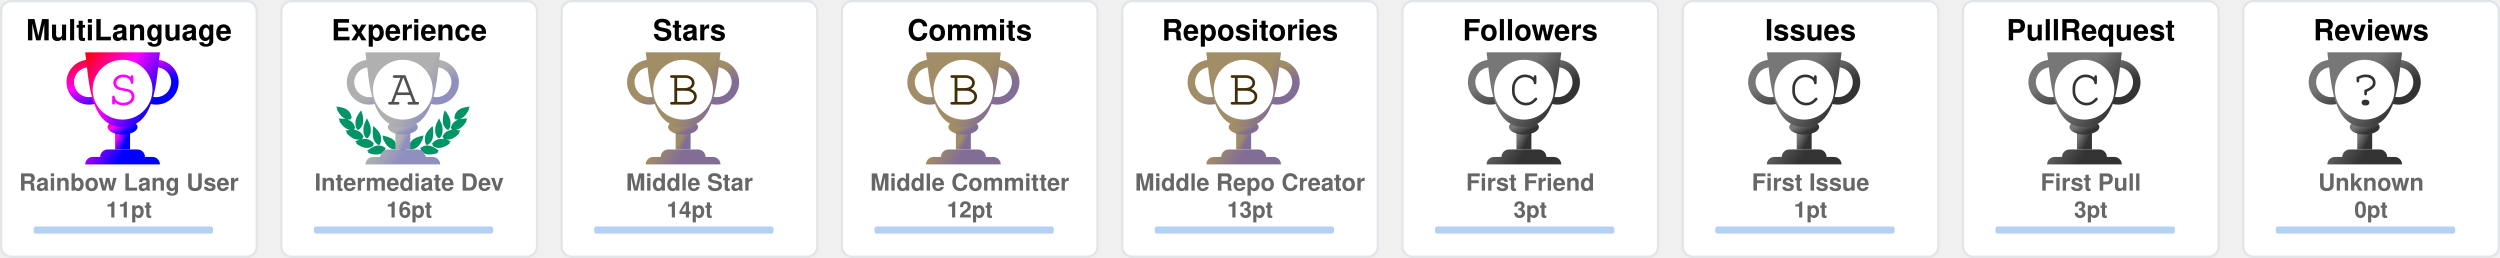
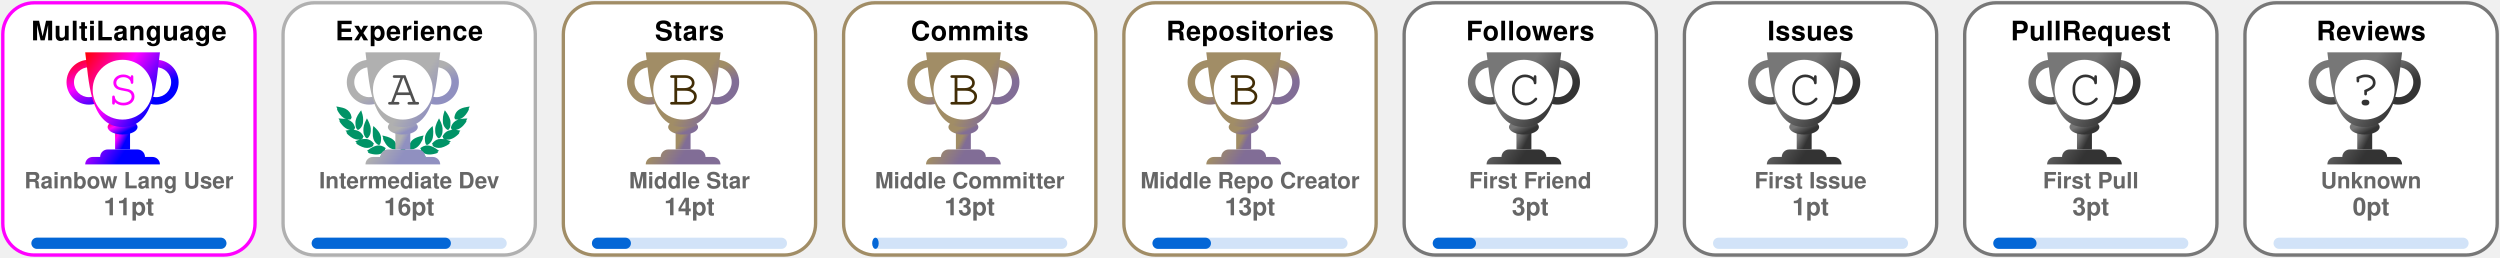
<svg xmlns="http://www.w3.org/2000/svg" width="1115" height="115" viewBox="0 0 1115 115" fill="none">
  <svg x="0" y="0" width="115" height="115" viewBox="0 0 115 115" fill="none">
-     <rect x="0.5" y="0.5" rx="4.5" width="114" height="114" stroke="#e1e4e8" fill="#FFF" stroke-opacity="1" fill-opacity="1" />
-     <defs>
-       <linearGradient id="SECRET" gradientTransform="rotate(45)">
+     <rect x="1.25" y="1.25" rx="14" width="112.5" height="112.5" stroke="fuchsia" stroke-width="1.5" fill="#FFF" fill-opacity="1" />
+     <defs>
+       <linearGradient id="rank-MultiLanguage-SECRET" gradientTransform="rotate(45)">
        <stop offset="0%" stop-color="red" />
        <stop offset="50%" stop-color="fuchsia" />
        <stop offset="100%" stop-color="blue" />
      </linearGradient>
    </defs>
-     <svg x="28" y="20" width="100" height="100" viewBox="0 0 30 30" fill="url(#SECRET)">
+     <svg x="28" y="20" width="100" height="100" viewBox="0 0 30 30" fill="url(#rank-MultiLanguage-SECRET)">
      <path d="M7 10h2v4H7v-4z" />
      <path d="M10 11c0 .552-.895 1-2 1s-2-.448-2-1 .895-1 2-1 2 .448 2 1z" />
      <path fill-rule="evenodd" d="M12.5 3a2 2 0 1 0 0 4 2 2 0 0 0 0-4zm-3 2a3 3 0 1 1 6 0 3 3 0 0 1-6 0zm-6-2a2 2 0 1 0 0 4 2 2 0 0 0 0-4zm-3 2a3 3 0 1 1 6 0 3 3 0 0 1-6 0z" />
      <path d="M3 1h10c-.495 3.467-.5 10-5 10S3.495 4.467 3 1zm0 15a1 1 0 0 1 1-1h8a1 1 0 0 1 1 1H3zm2-1a1 1 0 0 1 1-1h4a1 1 0 0 1 1 1H5z" />
      <circle cx="8" cy="6" r="4" fill="#FFF" />
      <text x="6" y="8" font-family="Courier, Monospace" font-size="7" fill="fuchsia">S</text>
    </svg>
-     <text x="50%" y="18" text-anchor="middle" font-family="Segoe UI,Helvetica,Arial,sans-serif,Apple Color Emoji,Segoe UI Emoji" font-weight="bold" font-size="13" fill="#000">MultiLanguage</text>
-     <text x="50%" y="85" text-anchor="middle" font-family="Segoe UI,Helvetica,Arial,sans-serif,Apple Color Emoji,Segoe UI Emoji" font-weight="bold" font-size="10.5" fill="#666">Rainbow Lang User</text>
-     <text x="50%" y="97" text-anchor="middle" font-family="Segoe UI,Helvetica,Arial,sans-serif,Apple Color Emoji,Segoe UI Emoji" font-weight="bold" font-size="10" fill="#666">11pt</text>
+     <text x="50%" y="18" text-anchor="middle" font-family="Segoe UI,Helvetica,Arial,sans-serif,Apple Color Emoji,Segoe UI Emoji" font-weight="700" font-size="12" letter-spacing="0.2" fill="#000">MultiLanguage</text>
+     <text x="50%" y="84" text-anchor="middle" font-family="Segoe UI,Helvetica,Arial,sans-serif,Apple Color Emoji,Segoe UI Emoji" font-weight="600" font-size="10" fill="#666">Rainbow Lang User</text>
+     <text x="50%" y="96" text-anchor="middle" font-family="Segoe UI,Helvetica,Arial,sans-serif,Apple Color Emoji,Segoe UI Emoji" font-weight="700" font-size="11" fill="#666">11pt</text>
    <style>
    @keyframes MultiLanguageRankAnimation {
      from {
        width: 0px;
      }
      to {
-         width: 80px;
+         width: 87px;
      }
    }
    #MultiLanguage-rank-progress{
      animation: MultiLanguageRankAnimation 1s forwards ease-in-out;
    }
    </style>
-     <rect x="15" y="101" rx="1" width="80" height="3.2" opacity="0.3" fill="#0366d6" />
-     <rect id="MultiLanguage-rank-progress" x="15" y="101" rx="1" height="3.2" fill="#0366d6" />
+     <rect x="14" y="106" rx="2.5" width="87" height="5" opacity="0.18" fill="#0366d6" />
+     <rect id="MultiLanguage-rank-progress" x="14" y="106" rx="2.5" width="87" height="5" fill="#0366d6" />
  </svg>
  <svg x="125" y="0" width="115" height="115" viewBox="0 0 115 115" fill="none">
-     <rect x="0.5" y="0.5" rx="4.5" width="114" height="114" stroke="#e1e4e8" fill="#FFF" stroke-opacity="1" fill-opacity="1" />
+     <rect x="1.25" y="1.25" rx="14" width="112.5" height="112.5" stroke="#B0B0B0" stroke-width="1.5" fill="#FFF" fill-opacity="1" />
    <svg width="90pt" height="90pt" viewBox="0 0 100 100" preserveAspectRatio="xMidYMid meet">
      <g transform="translate(20,60) scale(0.004,-0.004)" fill="#009366" stroke="none">
        <path d="M200 5103 c0 -2 18 -40 41 -84 47 -95 62 -132 50 -125 -15 10 -18 -39 -6 -87 31 -121 265 -468 412 -608 124 -119 281 -222 383 -251 36 -10 49 -16 30 -13 -19 3 -78 12 -130 20 -117 17 -353 35 -477 35 l-93 0 53 -82 c72 -112 72 -112 59 -104 -18 11 -26 -41 -13 -84 25 -84 261 -376 404 -502 95 -83 222 -168 304 -205 98 -43 194 -73 242 -74 l46 -1 -45 -8 c-25 -5 -124 -21 -220 -36 -96 -15 -177 -29 -180 -31 -2 -2 0 -7 5 -11 27 -19 138 -144 123 -139 -18 6 -28 -10 -28 -47 0 -38 53 -108 141 -187 349 -313 631 -450 939 -453 63 0 131 2 150 7 19 4 -35 -17 -120 -46 -236 -82 -310 -110 -310 -117 0 -3 29 -28 65 -54 55 -40 102 -84 67 -62 -13 8 -32 -24 -32 -54 0 -99 486 -361 790 -426 125 -27 327 -25 444 4 113 28 261 98 309 145 39 40 56 92 38 124 -8 17 -4 24 29 49 22 16 40 32 40 36 0 4 -26 40 -58 80 -162 203 -368 328 -608 369 -89 15 -368 6 -474 -15 -131 -26 -147 -26 -59 -3 51 13 102 34 122 50 38 29 61 84 51 123 -5 18 1 26 25 39 17 8 31 19 31 23 0 4 -16 38 -35 75 -163 317 -424 501 -781 548 -113 15 -127 19 -91 30 51 14 84 58 89 118 1 20 9 33 20 37 23 7 23 6 -12 114 -108 329 -305 534 -640 662 -41 15 -59 25 -40 21 19 -5 82 -8 140 -8 81 0 113 4 142 18 39 20 73 76 65 107 -3 12 2 20 14 23 23 6 23 21 4 124 -61 320 -249 568 -544 718 -157 79 -394 147 -666 190 -88 13 -170 26 -182 29 -13 2 -23 2 -23 -1z" />
        <path d="M12550 5099 c-232 -36 -334 -55 -445 -84 -484 -122 -761 -346 -880 -712 -26 -79 -57 -242 -48 -255 2 -5 14 -8 26 -9 12 0 16 -3 10 -6 -17 -6 -16 -38 2 -72 25 -49 75 -66 200 -66 61 0 124 4 140 8 17 5 -13 -9 -66 -31 -136 -55 -250 -126 -341 -211 -128 -120 -217 -263 -272 -439 -32 -101 -32 -110 -3 -122 12 -5 17 -9 11 -9 -8 -1 -9 -12 -5 -34 15 -66 41 -95 94 -107 31 -7 31 -7 7 -12 -14 -3 -72 -13 -130 -22 -322 -51 -553 -206 -714 -479 -25 -42 -52 -92 -60 -111 -14 -33 -14 -33 23 -54 20 -12 31 -22 26 -22 -15 0 -17 -39 -4 -78 14 -42 76 -88 130 -97 22 -4 39 -9 36 -11 -2 -2 -55 3 -118 12 -154 22 -395 15 -494 -13 -216 -62 -391 -184 -545 -380 l-41 -52 40 -32 c34 -27 39 -35 30 -51 -17 -33 -1 -85 38 -125 48 -47 196 -117 309 -145 117 -29 319 -31 444 -4 300 64 790 328 790 425 0 29 -18 63 -31 56 -5 -4 -9 -4 -9 -2 0 3 34 29 75 59 41 29 75 56 75 59 0 3 -21 13 -47 22 -349 120 -422 146 -388 140 59 -12 241 -8 310 6 208 43 437 158 636 322 241 199 314 293 265 342 -13 12 -6 24 51 86 36 40 64 73 62 75 -4 2 -107 20 -359 60 -70 12 -77 14 -39 15 48 1 144 31 241 74 139 62 318 202 451 352 104 117 225 279 249 333 21 47 21 99 0 94 -16 -3 -10 9 58 116 l50 77 -72 3 c-91 4 -362 -14 -488 -33 -179 -26 -179 -26 -116 -9 93 26 244 120 365 230 193 174 467 605 443 696 -2 10 -8 15 -13 12 -12 -7 3 30 51 126 23 45 40 85 38 89 -2 4 -23 4 -48 0z m-933 -1185 c-3 -3 -12 -4 -19 -1 -8 3 -5 6 6 6 11 1 17 -2 13 -5z m-1290 -1860 c-3 -3 -12 -4 -19 -1 -8 3 -5 6 6 6 11 1 17 -2 13 -5z m40 -10 c-3 -3 -12 -4 -19 -1 -8 3 -5 6 6 6 11 1 17 -2 13 -5z" />
        <path d="M10242 4632 c-46 -140 -92 -319 -118 -457 -18 -94 -28 -519 -12 -509 4 3 5 -8 2 -25 -8 -40 21 -179 58 -274 75 -195 297 -437 400 -437 57 0 124 70 177 185 53 112 67 224 65 510 -1 120 -5 166 -23 233 -66 252 -206 515 -423 795 -39 51 -74 95 -77 99 -4 4 -26 -50 -49 -120z" />
        <path d="M2407 4612 c-305 -408 -443 -757 -422 -1067 3 -55 8 -140 10 -190 5 -113 30 -204 83 -293 44 -74 88 -118 128 -128 102 -26 339 218 422 433 34 87 67 235 58 258 -3 9 -1 39 5 68 5 28 10 117 10 197 1 155 -15 284 -57 455 -33 137 -117 405 -126 405 -5 0 -55 -62 -111 -138z" />
        <path d="M2970 3839 c-189 -385 -254 -632 -248 -941 2 -86 6 -151 10 -145 5 7 5 -2 2 -19 -19 -98 77 -354 181 -487 76 -96 141 -120 210 -77 70 43 195 240 239 375 20 63 46 197 40 207 -3 4 0 54 6 111 26 257 -51 553 -240 922 -42 83 -87 165 -98 184 l-21 35 -81 -165z" />
        <path d="M9711 3929 c-124 -219 -230 -466 -276 -642 -39 -151 -47 -234 -41 -426 7 -237 39 -357 136 -517 136 -225 233 -251 355 -97 94 121 171 313 181 453 2 36 8 111 13 167 26 288 -56 600 -266 1017 l-60 120 -42 -75z" />
        <path d="M3645 3278 c-2 -7 -14 -78 -27 -158 -19 -123 -22 -188 -23 -430 -2 -309 7 -401 50 -555 66 -232 204 -430 388 -552 120 -80 189 -70 245 34 36 69 74 205 78 283 1 30 5 109 9 175 9 135 -1 213 -41 339 -66 208 -198 406 -429 645 -147 152 -244 237 -250 219z" />
        <path d="M8994 3143 c-289 -284 -435 -492 -514 -732 -32 -100 -55 -261 -45 -330 3 -25 8 -91 10 -146 7 -168 66 -347 129 -387 77 -48 196 11 347 170 94 98 156 199 205 331 37 99 67 234 59 262 -4 11 -2 19 5 19 8 0 10 8 7 21 -3 11 1 77 10 147 10 89 13 172 9 277 -7 191 -48 515 -65 515 -3 0 -74 -66 -157 -147z" />
        <path d="M4501 2358 c52 -129 69 -179 59 -173 -6 4 -10 -12 -10 -42 0 -78 115 -313 252 -514 215 -317 529 -509 832 -509 124 0 166 27 180 112 1 11 8 23 15 27 10 7 11 27 2 98 -66 545 -401 836 -1164 1012 -97 23 -179 41 -182 41 -3 0 5 -24 16 -52z" />
        <path d="M8159 2375 c-609 -138 -940 -344 -1096 -683 -59 -127 -110 -377 -88 -429 5 -10 10 -29 12 -42 13 -75 59 -101 179 -101 316 0 625 196 854 543 110 165 222 395 228 465 3 40 2 53 -7 48 -11 -7 -3 15 53 153 28 68 31 81 19 80 -5 0 -74 -16 -154 -34z" />
        <path d="M4032 1479 c-193 -25 -435 -124 -667 -274 -108 -69 -314 -218 -315 -226 0 -4 28 -16 63 -29 66 -24 92 -40 65 -40 -10 0 -19 -12 -23 -30 -14 -65 45 -105 226 -154 572 -155 982 -93 1270 194 75 74 101 131 81 174 -9 21 -6 31 29 77 21 29 39 55 39 58 0 3 -25 24 -55 46 -229 167 -469 236 -713 204z" />
        <path d="M8513 1476 c-155 -30 -317 -101 -446 -196 l-67 -50 40 -54 c37 -49 40 -56 29 -80 -21 -46 4 -101 80 -176 288 -287 698 -349 1270 -194 180 49 240 89 226 153 -3 16 -14 31 -23 33 -9 2 18 18 61 35 l79 30 -126 92 c-304 223 -550 347 -780 395 -113 23 -257 28 -343 12z" />
        <path d="M6324 1249 c-48 -14 -120 -83 -139 -134 -13 -34 -16 -60 -11 -112 4 -37 6 -84 6 -103 -2 -95 62 -193 145 -220 138 -46 285 52 292 195 1 28 8 71 14 97 10 37 10 60 0 101 -31 139 -167 217 -307 176z" />
        <path d="M5255 1054 c-276 -46 -587 -227 -935 -541 l-54 -50 74 -23 c41 -13 67 -25 58 -27 -23 -6 -34 -48 -20 -78 16 -35 75 -61 188 -84 568 -115 968 -37 1250 243 69 69 110 130 114 171 5 42 0 66 -12 59 -12 -8 -12 -7 39 73 18 29 33 56 33 62 0 15 -49 46 -147 95 -207 104 -386 135 -588 100z" />
        <path d="M7249 1054 c-42 -7 -109 -25 -150 -40 -76 -27 -226 -101 -267 -133 l-24 -18 41 -66 c22 -37 36 -67 31 -67 -18 0 -11 -80 11 -121 11 -22 53 -73 92 -113 279 -282 682 -361 1251 -245 113 23 172 49 188 84 14 30 3 72 -20 77 -9 3 18 15 61 29 l78 24 -93 81 c-362 313 -622 460 -902 509 -106 18 -194 18 -297 -1z" />
      </g>
    </svg>
    <defs>
-       <linearGradient id="A" gradientTransform="rotate(45)">
+       <linearGradient id="rank-Experience-A" gradientTransform="rotate(45)">
        <stop offset="0%" stop-color="#B0B0B0" />
        <stop offset="70%" stop-color="#B0B0B0" />
        <stop offset="100%" stop-color="#9090C0" />
      </linearGradient>
    </defs>
-     <svg x="28" y="20" width="100" height="100" viewBox="0 0 30 30" fill="url(#A)">
+     <svg x="28" y="20" width="100" height="100" viewBox="0 0 30 30" fill="url(#rank-Experience-A)">
      <path d="M7 10h2v4H7v-4z" />
      <path d="M10 11c0 .552-.895 1-2 1s-2-.448-2-1 .895-1 2-1 2 .448 2 1z" />
      <path fill-rule="evenodd" d="M12.5 3a2 2 0 1 0 0 4 2 2 0 0 0 0-4zm-3 2a3 3 0 1 1 6 0 3 3 0 0 1-6 0zm-6-2a2 2 0 1 0 0 4 2 2 0 0 0 0-4zm-3 2a3 3 0 1 1 6 0 3 3 0 0 1-6 0z" />
      <path d="M3 1h10c-.495 3.467-.5 10-5 10S3.495 4.467 3 1zm0 15a1 1 0 0 1 1-1h8a1 1 0 0 1 1 1H3zm2-1a1 1 0 0 1 1-1h4a1 1 0 0 1 1 1H5z" />
      <circle cx="8" cy="6" r="4" fill="#FFF" />
      <text x="6" y="8" font-family="Courier, Monospace" font-size="7" fill="#505050">A</text>
    </svg>
-     <text x="50%" y="18" text-anchor="middle" font-family="Segoe UI,Helvetica,Arial,sans-serif,Apple Color Emoji,Segoe UI Emoji" font-weight="bold" font-size="13" fill="#000">Experience</text>
-     <text x="50%" y="85" text-anchor="middle" font-family="Segoe UI,Helvetica,Arial,sans-serif,Apple Color Emoji,Segoe UI Emoji" font-weight="bold" font-size="10.5" fill="#666">Intermediate Dev</text>
-     <text x="50%" y="97" text-anchor="middle" font-family="Segoe UI,Helvetica,Arial,sans-serif,Apple Color Emoji,Segoe UI Emoji" font-weight="bold" font-size="10" fill="#666">16pt</text>
+     <text x="50%" y="18" text-anchor="middle" font-family="Segoe UI,Helvetica,Arial,sans-serif,Apple Color Emoji,Segoe UI Emoji" font-weight="700" font-size="12" letter-spacing="0.2" fill="#000">Experience</text>
+     <text x="50%" y="84" text-anchor="middle" font-family="Segoe UI,Helvetica,Arial,sans-serif,Apple Color Emoji,Segoe UI Emoji" font-weight="600" font-size="10" fill="#666">Intermediate Dev</text>
+     <text x="50%" y="96" text-anchor="middle" font-family="Segoe UI,Helvetica,Arial,sans-serif,Apple Color Emoji,Segoe UI Emoji" font-weight="700" font-size="11" fill="#666">16pt</text>
    <style>
    @keyframes ExperienceRankAnimation {
      from {
        width: 0px;
      }
      to {
-         width: 57.143px;
+         width: 62.1px;
      }
    }
    #Experience-rank-progress{
      animation: ExperienceRankAnimation 1s forwards ease-in-out;
    }
    </style>
-     <rect x="15" y="101" rx="1" width="80" height="3.2" opacity="0.3" fill="#0366d6" />
-     <rect id="Experience-rank-progress" x="15" y="101" rx="1" height="3.2" fill="#0366d6" />
+     <rect x="14" y="106" rx="2.5" width="87" height="5" opacity="0.18" fill="#0366d6" />
+     <rect id="Experience-rank-progress" x="14" y="106" rx="2.5" width="62.1" height="5" fill="#0366d6" />
  </svg>
  <svg x="250" y="0" width="115" height="115" viewBox="0 0 115 115" fill="none">
-     <rect x="0.5" y="0.5" rx="4.5" width="114" height="114" stroke="#e1e4e8" fill="#FFF" stroke-opacity="1" fill-opacity="1" />
-     <defs>
-       <linearGradient id="B" gradientTransform="rotate(45)">
+     <rect x="1.25" y="1.25" rx="14" width="112.5" height="112.5" stroke="#A18D66" stroke-width="1.5" fill="#FFF" fill-opacity="1" />
+     <defs>
+       <linearGradient id="rank-Stars-B" gradientTransform="rotate(45)">
        <stop offset="0%" stop-color="#A18D66" />
        <stop offset="70%" stop-color="#A18D66" />
        <stop offset="100%" stop-color="#816D96" />
      </linearGradient>
    </defs>
-     <svg x="28" y="20" width="100" height="100" viewBox="0 0 30 30" fill="url(#B)">
+     <svg x="28" y="20" width="100" height="100" viewBox="0 0 30 30" fill="url(#rank-Stars-B)">
      <path d="M7 10h2v4H7v-4z" />
      <path d="M10 11c0 .552-.895 1-2 1s-2-.448-2-1 .895-1 2-1 2 .448 2 1z" />
      <path fill-rule="evenodd" d="M12.5 3a2 2 0 1 0 0 4 2 2 0 0 0 0-4zm-3 2a3 3 0 1 1 6 0 3 3 0 0 1-6 0zm-6-2a2 2 0 1 0 0 4 2 2 0 0 0 0-4zm-3 2a3 3 0 1 1 6 0 3 3 0 0 1-6 0z" />
      <path d="M3 1h10c-.495 3.467-.5 10-5 10S3.495 4.467 3 1zm0 15a1 1 0 0 1 1-1h8a1 1 0 0 1 1 1H3zm2-1a1 1 0 0 1 1-1h4a1 1 0 0 1 1 1H5z" />
      <circle cx="8" cy="6" r="4" fill="#FFF" />
      <text x="6" y="8" font-family="Courier, Monospace" font-size="7" fill="#412D06">B</text>
    </svg>
-     <text x="50%" y="18" text-anchor="middle" font-family="Segoe UI,Helvetica,Arial,sans-serif,Apple Color Emoji,Segoe UI Emoji" font-weight="bold" font-size="13" fill="#000">Stars</text>
-     <text x="50%" y="85" text-anchor="middle" font-family="Segoe UI,Helvetica,Arial,sans-serif,Apple Color Emoji,Segoe UI Emoji" font-weight="bold" font-size="10.5" fill="#666">Middle Star</text>
-     <text x="50%" y="97" text-anchor="middle" font-family="Segoe UI,Helvetica,Arial,sans-serif,Apple Color Emoji,Segoe UI Emoji" font-weight="bold" font-size="10" fill="#666">14pt</text>
+     <text x="50%" y="18" text-anchor="middle" font-family="Segoe UI,Helvetica,Arial,sans-serif,Apple Color Emoji,Segoe UI Emoji" font-weight="700" font-size="12" letter-spacing="0.2" fill="#000">Stars</text>
+     <text x="50%" y="84" text-anchor="middle" font-family="Segoe UI,Helvetica,Arial,sans-serif,Apple Color Emoji,Segoe UI Emoji" font-weight="600" font-size="10" fill="#666">Middle Star</text>
+     <text x="50%" y="96" text-anchor="middle" font-family="Segoe UI,Helvetica,Arial,sans-serif,Apple Color Emoji,Segoe UI Emoji" font-weight="700" font-size="11" fill="#666">14pt</text>
    <style>
    @keyframes StarsRankAnimation {
      from {
        width: 0px;
      }
      to {
-         width: 16px;
+         width: 17.4px;
      }
    }
    #Stars-rank-progress{
      animation: StarsRankAnimation 1s forwards ease-in-out;
    }
    </style>
-     <rect x="15" y="101" rx="1" width="80" height="3.2" opacity="0.3" fill="#0366d6" />
-     <rect id="Stars-rank-progress" x="15" y="101" rx="1" height="3.2" fill="#0366d6" />
+     <rect x="14" y="106" rx="2.5" width="87" height="5" opacity="0.18" fill="#0366d6" />
+     <rect id="Stars-rank-progress" x="14" y="106" rx="2.5" width="17.4" height="5" fill="#0366d6" />
  </svg>
  <svg x="375" y="0" width="115" height="115" viewBox="0 0 115 115" fill="none">
-     <rect x="0.5" y="0.5" rx="4.5" width="114" height="114" stroke="#e1e4e8" fill="#FFF" stroke-opacity="1" fill-opacity="1" />
-     <defs>
-       <linearGradient id="B" gradientTransform="rotate(45)">
+     <rect x="1.25" y="1.25" rx="14" width="112.5" height="112.5" stroke="#A18D66" stroke-width="1.5" fill="#FFF" fill-opacity="1" />
+     <defs>
+       <linearGradient id="rank-Commits-B" gradientTransform="rotate(45)">
        <stop offset="0%" stop-color="#A18D66" />
        <stop offset="70%" stop-color="#A18D66" />
        <stop offset="100%" stop-color="#816D96" />
      </linearGradient>
    </defs>
-     <svg x="28" y="20" width="100" height="100" viewBox="0 0 30 30" fill="url(#B)">
+     <svg x="28" y="20" width="100" height="100" viewBox="0 0 30 30" fill="url(#rank-Commits-B)">
      <path d="M7 10h2v4H7v-4z" />
      <path d="M10 11c0 .552-.895 1-2 1s-2-.448-2-1 .895-1 2-1 2 .448 2 1z" />
      <path fill-rule="evenodd" d="M12.5 3a2 2 0 1 0 0 4 2 2 0 0 0 0-4zm-3 2a3 3 0 1 1 6 0 3 3 0 0 1-6 0zm-6-2a2 2 0 1 0 0 4 2 2 0 0 0 0-4zm-3 2a3 3 0 1 1 6 0 3 3 0 0 1-6 0z" />
      <path d="M3 1h10c-.495 3.467-.5 10-5 10S3.495 4.467 3 1zm0 15a1 1 0 0 1 1-1h8a1 1 0 0 1 1 1H3zm2-1a1 1 0 0 1 1-1h4a1 1 0 0 1 1 1H5z" />
      <circle cx="8" cy="6" r="4" fill="#FFF" />
      <text x="6" y="8" font-family="Courier, Monospace" font-size="7" fill="#412D06">B</text>
    </svg>
-     <text x="50%" y="18" text-anchor="middle" font-family="Segoe UI,Helvetica,Arial,sans-serif,Apple Color Emoji,Segoe UI Emoji" font-weight="bold" font-size="13" fill="#000">Commits</text>
-     <text x="50%" y="85" text-anchor="middle" font-family="Segoe UI,Helvetica,Arial,sans-serif,Apple Color Emoji,Segoe UI Emoji" font-weight="bold" font-size="10.5" fill="#666">Middle Committer</text>
-     <text x="50%" y="97" text-anchor="middle" font-family="Segoe UI,Helvetica,Arial,sans-serif,Apple Color Emoji,Segoe UI Emoji" font-weight="bold" font-size="10" fill="#666">12pt</text>
+     <text x="50%" y="18" text-anchor="middle" font-family="Segoe UI,Helvetica,Arial,sans-serif,Apple Color Emoji,Segoe UI Emoji" font-weight="700" font-size="12" letter-spacing="0.2" fill="#000">Commits</text>
+     <text x="50%" y="84" text-anchor="middle" font-family="Segoe UI,Helvetica,Arial,sans-serif,Apple Color Emoji,Segoe UI Emoji" font-weight="600" font-size="10" fill="#666">Middle Committer</text>
+     <text x="50%" y="96" text-anchor="middle" font-family="Segoe UI,Helvetica,Arial,sans-serif,Apple Color Emoji,Segoe UI Emoji" font-weight="700" font-size="11" fill="#666">13pt</text>
    <style>
    @keyframes CommitsRankAnimation {
      from {
        width: 0px;
      }
      to {
-         width: 1.778px;
+         width: 2.9px;
      }
    }
    #Commits-rank-progress{
      animation: CommitsRankAnimation 1s forwards ease-in-out;
    }
    </style>
-     <rect x="15" y="101" rx="1" width="80" height="3.2" opacity="0.3" fill="#0366d6" />
-     <rect id="Commits-rank-progress" x="15" y="101" rx="1" height="3.2" fill="#0366d6" />
+     <rect x="14" y="106" rx="2.5" width="87" height="5" opacity="0.18" fill="#0366d6" />
+     <rect id="Commits-rank-progress" x="14" y="106" rx="2.5" width="2.9" height="5" fill="#0366d6" />
  </svg>
  <svg x="500" y="0" width="115" height="115" viewBox="0 0 115 115" fill="none">
-     <rect x="0.5" y="0.5" rx="4.5" width="114" height="114" stroke="#e1e4e8" fill="#FFF" stroke-opacity="1" fill-opacity="1" />
-     <defs>
-       <linearGradient id="B" gradientTransform="rotate(45)">
+     <rect x="1.25" y="1.25" rx="14" width="112.5" height="112.5" stroke="#A18D66" stroke-width="1.5" fill="#FFF" fill-opacity="1" />
+     <defs>
+       <linearGradient id="rank-Repositories-B" gradientTransform="rotate(45)">
        <stop offset="0%" stop-color="#A18D66" />
        <stop offset="70%" stop-color="#A18D66" />
        <stop offset="100%" stop-color="#816D96" />
      </linearGradient>
    </defs>
-     <svg x="28" y="20" width="100" height="100" viewBox="0 0 30 30" fill="url(#B)">
+     <svg x="28" y="20" width="100" height="100" viewBox="0 0 30 30" fill="url(#rank-Repositories-B)">
      <path d="M7 10h2v4H7v-4z" />
      <path d="M10 11c0 .552-.895 1-2 1s-2-.448-2-1 .895-1 2-1 2 .448 2 1z" />
      <path fill-rule="evenodd" d="M12.5 3a2 2 0 1 0 0 4 2 2 0 0 0 0-4zm-3 2a3 3 0 1 1 6 0 3 3 0 0 1-6 0zm-6-2a2 2 0 1 0 0 4 2 2 0 0 0 0-4zm-3 2a3 3 0 1 1 6 0 3 3 0 0 1-6 0z" />
      <path d="M3 1h10c-.495 3.467-.5 10-5 10S3.495 4.467 3 1zm0 15a1 1 0 0 1 1-1h8a1 1 0 0 1 1 1H3zm2-1a1 1 0 0 1 1-1h4a1 1 0 0 1 1 1H5z" />
      <circle cx="8" cy="6" r="4" fill="#FFF" />
      <text x="6" y="8" font-family="Courier, Monospace" font-size="7" fill="#412D06">B</text>
    </svg>
-     <text x="50%" y="18" text-anchor="middle" font-family="Segoe UI,Helvetica,Arial,sans-serif,Apple Color Emoji,Segoe UI Emoji" font-weight="bold" font-size="13" fill="#000">Repositories</text>
-     <text x="50%" y="85" text-anchor="middle" font-family="Segoe UI,Helvetica,Arial,sans-serif,Apple Color Emoji,Segoe UI Emoji" font-weight="bold" font-size="10.5" fill="#666">Middle Repo Creator</text>
-     <text x="50%" y="97" text-anchor="middle" font-family="Segoe UI,Helvetica,Arial,sans-serif,Apple Color Emoji,Segoe UI Emoji" font-weight="bold" font-size="10" fill="#666">13pt</text>
+     <text x="50%" y="18" text-anchor="middle" font-family="Segoe UI,Helvetica,Arial,sans-serif,Apple Color Emoji,Segoe UI Emoji" font-weight="700" font-size="12" letter-spacing="0.2" fill="#000">Repositories</text>
+     <text x="50%" y="84" text-anchor="middle" font-family="Segoe UI,Helvetica,Arial,sans-serif,Apple Color Emoji,Segoe UI Emoji" font-weight="600" font-size="10" fill="#666">Middle Repo Creator</text>
+     <text x="50%" y="96" text-anchor="middle" font-family="Segoe UI,Helvetica,Arial,sans-serif,Apple Color Emoji,Segoe UI Emoji" font-weight="700" font-size="11" fill="#666">13pt</text>
    <style>
    @keyframes RepositoriesRankAnimation {
      from {
        width: 0px;
      }
      to {
-         width: 24px;
+         width: 26.1px;
      }
    }
    #Repositories-rank-progress{
      animation: RepositoriesRankAnimation 1s forwards ease-in-out;
    }
    </style>
-     <rect x="15" y="101" rx="1" width="80" height="3.2" opacity="0.3" fill="#0366d6" />
-     <rect id="Repositories-rank-progress" x="15" y="101" rx="1" height="3.2" fill="#0366d6" />
+     <rect x="14" y="106" rx="2.5" width="87" height="5" opacity="0.18" fill="#0366d6" />
+     <rect id="Repositories-rank-progress" x="14" y="106" rx="2.5" width="26.1" height="5" fill="#0366d6" />
  </svg>
  <svg x="625" y="0" width="115" height="115" viewBox="0 0 115 115" fill="none">
-     <rect x="0.5" y="0.5" rx="4.5" width="114" height="114" stroke="#e1e4e8" fill="#FFF" stroke-opacity="1" fill-opacity="1" />
-     <defs>
-       <linearGradient id="C" gradientTransform="rotate(45)">
+     <rect x="1.25" y="1.25" rx="14" width="112.5" height="112.5" stroke="#777" stroke-width="1.5" fill="#FFF" fill-opacity="1" />
+     <defs>
+       <linearGradient id="rank-Followers-C" gradientTransform="rotate(45)">
        <stop offset="0%" stop-color="#777" />
        <stop offset="50%" stop-color="#777" />
        <stop offset="100%" stop-color="#333" />
      </linearGradient>
    </defs>
-     <svg x="28" y="20" width="100" height="100" viewBox="0 0 30 30" fill="url(#C)">
+     <svg x="28" y="20" width="100" height="100" viewBox="0 0 30 30" fill="url(#rank-Followers-C)">
      <path d="M7 10h2v4H7v-4z" />
      <path d="M10 11c0 .552-.895 1-2 1s-2-.448-2-1 .895-1 2-1 2 .448 2 1z" />
      <path fill-rule="evenodd" d="M12.5 3a2 2 0 1 0 0 4 2 2 0 0 0 0-4zm-3 2a3 3 0 1 1 6 0 3 3 0 0 1-6 0zm-6-2a2 2 0 1 0 0 4 2 2 0 0 0 0-4zm-3 2a3 3 0 1 1 6 0 3 3 0 0 1-6 0z" />
      <path d="M3 1h10c-.495 3.467-.5 10-5 10S3.495 4.467 3 1zm0 15a1 1 0 0 1 1-1h8a1 1 0 0 1 1 1H3zm2-1a1 1 0 0 1 1-1h4a1 1 0 0 1 1 1H5z" />
      <circle cx="8" cy="6" r="4" fill="#FFF" />
      <text x="6" y="8" font-family="Courier, Monospace" font-size="7" fill="#333">C</text>
    </svg>
-     <text x="50%" y="18" text-anchor="middle" font-family="Segoe UI,Helvetica,Arial,sans-serif,Apple Color Emoji,Segoe UI Emoji" font-weight="bold" font-size="13" fill="#000">Followers</text>
-     <text x="50%" y="85" text-anchor="middle" font-family="Segoe UI,Helvetica,Arial,sans-serif,Apple Color Emoji,Segoe UI Emoji" font-weight="bold" font-size="10.5" fill="#666">First Friend</text>
-     <text x="50%" y="97" text-anchor="middle" font-family="Segoe UI,Helvetica,Arial,sans-serif,Apple Color Emoji,Segoe UI Emoji" font-weight="bold" font-size="10" fill="#666">3pt</text>
+     <text x="50%" y="18" text-anchor="middle" font-family="Segoe UI,Helvetica,Arial,sans-serif,Apple Color Emoji,Segoe UI Emoji" font-weight="700" font-size="12" letter-spacing="0.2" fill="#000">Followers</text>
+     <text x="50%" y="84" text-anchor="middle" font-family="Segoe UI,Helvetica,Arial,sans-serif,Apple Color Emoji,Segoe UI Emoji" font-weight="600" font-size="10" fill="#666">First Friend</text>
+     <text x="50%" y="96" text-anchor="middle" font-family="Segoe UI,Helvetica,Arial,sans-serif,Apple Color Emoji,Segoe UI Emoji" font-weight="700" font-size="11" fill="#666">3pt</text>
    <style>
    @keyframes FollowersRankAnimation {
      from {
        width: 0px;
      }
      to {
-         width: 17.778px;
+         width: 19.3px;
      }
    }
    #Followers-rank-progress{
      animation: FollowersRankAnimation 1s forwards ease-in-out;
    }
    </style>
-     <rect x="15" y="101" rx="1" width="80" height="3.2" opacity="0.3" fill="#0366d6" />
-     <rect id="Followers-rank-progress" x="15" y="101" rx="1" height="3.2" fill="#0366d6" />
+     <rect x="14" y="106" rx="2.5" width="87" height="5" opacity="0.18" fill="#0366d6" />
+     <rect id="Followers-rank-progress" x="14" y="106" rx="2.5" width="19.3" height="5" fill="#0366d6" />
  </svg>
  <svg x="750" y="0" width="115" height="115" viewBox="0 0 115 115" fill="none">
-     <rect x="0.5" y="0.5" rx="4.5" width="114" height="114" stroke="#e1e4e8" fill="#FFF" stroke-opacity="1" fill-opacity="1" />
-     <defs>
-       <linearGradient id="C" gradientTransform="rotate(45)">
+     <rect x="1.25" y="1.25" rx="14" width="112.5" height="112.5" stroke="#777" stroke-width="1.5" fill="#FFF" fill-opacity="1" />
+     <defs>
+       <linearGradient id="rank-Issues-C" gradientTransform="rotate(45)">
        <stop offset="0%" stop-color="#777" />
        <stop offset="50%" stop-color="#777" />
        <stop offset="100%" stop-color="#333" />
      </linearGradient>
    </defs>
-     <svg x="28" y="20" width="100" height="100" viewBox="0 0 30 30" fill="url(#C)">
+     <svg x="28" y="20" width="100" height="100" viewBox="0 0 30 30" fill="url(#rank-Issues-C)">
      <path d="M7 10h2v4H7v-4z" />
      <path d="M10 11c0 .552-.895 1-2 1s-2-.448-2-1 .895-1 2-1 2 .448 2 1z" />
      <path fill-rule="evenodd" d="M12.5 3a2 2 0 1 0 0 4 2 2 0 0 0 0-4zm-3 2a3 3 0 1 1 6 0 3 3 0 0 1-6 0zm-6-2a2 2 0 1 0 0 4 2 2 0 0 0 0-4zm-3 2a3 3 0 1 1 6 0 3 3 0 0 1-6 0z" />
      <path d="M3 1h10c-.495 3.467-.5 10-5 10S3.495 4.467 3 1zm0 15a1 1 0 0 1 1-1h8a1 1 0 0 1 1 1H3zm2-1a1 1 0 0 1 1-1h4a1 1 0 0 1 1 1H5z" />
      <circle cx="8" cy="6" r="4" fill="#FFF" />
      <text x="6" y="8" font-family="Courier, Monospace" font-size="7" fill="#333">C</text>
    </svg>
-     <text x="50%" y="18" text-anchor="middle" font-family="Segoe UI,Helvetica,Arial,sans-serif,Apple Color Emoji,Segoe UI Emoji" font-weight="bold" font-size="13" fill="#000">Issues</text>
-     <text x="50%" y="85" text-anchor="middle" font-family="Segoe UI,Helvetica,Arial,sans-serif,Apple Color Emoji,Segoe UI Emoji" font-weight="bold" font-size="10.5" fill="#666">First Issue</text>
-     <text x="50%" y="97" text-anchor="middle" font-family="Segoe UI,Helvetica,Arial,sans-serif,Apple Color Emoji,Segoe UI Emoji" font-weight="bold" font-size="10" fill="#666">1pt</text>
+     <text x="50%" y="18" text-anchor="middle" font-family="Segoe UI,Helvetica,Arial,sans-serif,Apple Color Emoji,Segoe UI Emoji" font-weight="700" font-size="12" letter-spacing="0.2" fill="#000">Issues</text>
+     <text x="50%" y="84" text-anchor="middle" font-family="Segoe UI,Helvetica,Arial,sans-serif,Apple Color Emoji,Segoe UI Emoji" font-weight="600" font-size="10" fill="#666">First Issue</text>
+     <text x="50%" y="96" text-anchor="middle" font-family="Segoe UI,Helvetica,Arial,sans-serif,Apple Color Emoji,Segoe UI Emoji" font-weight="700" font-size="11" fill="#666">1pt</text>
    <style>
    @keyframes IssuesRankAnimation {
      from {
        width: 0px;
      }
      to {
        width: 0px;
      }
    }
    #Issues-rank-progress{
      animation: IssuesRankAnimation 1s forwards ease-in-out;
    }
    </style>
-     <rect x="15" y="101" rx="1" width="80" height="3.2" opacity="0.3" fill="#0366d6" />
-     <rect id="Issues-rank-progress" x="15" y="101" rx="1" height="3.2" fill="#0366d6" />
+     <rect x="14" y="106" rx="2.5" width="87" height="5" opacity="0.18" fill="#0366d6" />
+     <rect id="Issues-rank-progress" x="14" y="106" rx="2.5" width="0" height="5" fill="#0366d6" />
  </svg>
  <svg x="875" y="0" width="115" height="115" viewBox="0 0 115 115" fill="none">
-     <rect x="0.5" y="0.5" rx="4.5" width="114" height="114" stroke="#e1e4e8" fill="#FFF" stroke-opacity="1" fill-opacity="1" />
-     <defs>
-       <linearGradient id="C" gradientTransform="rotate(45)">
+     <rect x="1.25" y="1.25" rx="14" width="112.5" height="112.5" stroke="#777" stroke-width="1.5" fill="#FFF" fill-opacity="1" />
+     <defs>
+       <linearGradient id="rank-PullRequest-C" gradientTransform="rotate(45)">
        <stop offset="0%" stop-color="#777" />
        <stop offset="50%" stop-color="#777" />
        <stop offset="100%" stop-color="#333" />
      </linearGradient>
    </defs>
-     <svg x="28" y="20" width="100" height="100" viewBox="0 0 30 30" fill="url(#C)">
+     <svg x="28" y="20" width="100" height="100" viewBox="0 0 30 30" fill="url(#rank-PullRequest-C)">
      <path d="M7 10h2v4H7v-4z" />
      <path d="M10 11c0 .552-.895 1-2 1s-2-.448-2-1 .895-1 2-1 2 .448 2 1z" />
      <path fill-rule="evenodd" d="M12.5 3a2 2 0 1 0 0 4 2 2 0 0 0 0-4zm-3 2a3 3 0 1 1 6 0 3 3 0 0 1-6 0zm-6-2a2 2 0 1 0 0 4 2 2 0 0 0 0-4zm-3 2a3 3 0 1 1 6 0 3 3 0 0 1-6 0z" />
      <path d="M3 1h10c-.495 3.467-.5 10-5 10S3.495 4.467 3 1zm0 15a1 1 0 0 1 1-1h8a1 1 0 0 1 1 1H3zm2-1a1 1 0 0 1 1-1h4a1 1 0 0 1 1 1H5z" />
      <circle cx="8" cy="6" r="4" fill="#FFF" />
      <text x="6" y="8" font-family="Courier, Monospace" font-size="7" fill="#333">C</text>
    </svg>
-     <text x="50%" y="18" text-anchor="middle" font-family="Segoe UI,Helvetica,Arial,sans-serif,Apple Color Emoji,Segoe UI Emoji" font-weight="bold" font-size="13" fill="#000">PullRequest</text>
-     <text x="50%" y="85" text-anchor="middle" font-family="Segoe UI,Helvetica,Arial,sans-serif,Apple Color Emoji,Segoe UI Emoji" font-weight="bold" font-size="10.5" fill="#666">First Pull</text>
-     <text x="50%" y="97" text-anchor="middle" font-family="Segoe UI,Helvetica,Arial,sans-serif,Apple Color Emoji,Segoe UI Emoji" font-weight="bold" font-size="10" fill="#666">3pt</text>
+     <text x="50%" y="18" text-anchor="middle" font-family="Segoe UI,Helvetica,Arial,sans-serif,Apple Color Emoji,Segoe UI Emoji" font-weight="700" font-size="12" letter-spacing="0.2" fill="#000">PullRequest</text>
+     <text x="50%" y="84" text-anchor="middle" font-family="Segoe UI,Helvetica,Arial,sans-serif,Apple Color Emoji,Segoe UI Emoji" font-weight="600" font-size="10" fill="#666">First Pull</text>
+     <text x="50%" y="96" text-anchor="middle" font-family="Segoe UI,Helvetica,Arial,sans-serif,Apple Color Emoji,Segoe UI Emoji" font-weight="700" font-size="11" fill="#666">3pt</text>
    <style>
    @keyframes PullRequestRankAnimation {
      from {
        width: 0px;
      }
      to {
-         width: 17.778px;
+         width: 19.3px;
      }
    }
    #PullRequest-rank-progress{
      animation: PullRequestRankAnimation 1s forwards ease-in-out;
    }
    </style>
-     <rect x="15" y="101" rx="1" width="80" height="3.2" opacity="0.3" fill="#0366d6" />
-     <rect id="PullRequest-rank-progress" x="15" y="101" rx="1" height="3.2" fill="#0366d6" />
+     <rect x="14" y="106" rx="2.5" width="87" height="5" opacity="0.18" fill="#0366d6" />
+     <rect id="PullRequest-rank-progress" x="14" y="106" rx="2.5" width="19.3" height="5" fill="#0366d6" />
  </svg>
  <svg x="1000" y="0" width="115" height="115" viewBox="0 0 115 115" fill="none">
-     <rect x="0.5" y="0.5" rx="4.5" width="114" height="114" stroke="#e1e4e8" fill="#FFF" stroke-opacity="1" fill-opacity="1" />
-     <defs>
-       <linearGradient id="?" gradientTransform="rotate(45)">
+     <rect x="1.25" y="1.25" rx="14" width="112.5" height="112.5" stroke="#777" stroke-width="1.5" fill="#FFF" fill-opacity="1" />
+     <defs>
+       <linearGradient id="rank-Reviews-?" gradientTransform="rotate(45)">
        <stop offset="0%" stop-color="#777" />
        <stop offset="50%" stop-color="#777" />
        <stop offset="100%" stop-color="#333" />
      </linearGradient>
    </defs>
-     <svg x="28" y="20" width="100" height="100" viewBox="0 0 30 30" fill="url(#?)">
+     <svg x="28" y="20" width="100" height="100" viewBox="0 0 30 30" fill="url(#rank-Reviews-?)">
      <path d="M7 10h2v4H7v-4z" />
      <path d="M10 11c0 .552-.895 1-2 1s-2-.448-2-1 .895-1 2-1 2 .448 2 1z" />
      <path fill-rule="evenodd" d="M12.5 3a2 2 0 1 0 0 4 2 2 0 0 0 0-4zm-3 2a3 3 0 1 1 6 0 3 3 0 0 1-6 0zm-6-2a2 2 0 1 0 0 4 2 2 0 0 0 0-4zm-3 2a3 3 0 1 1 6 0 3 3 0 0 1-6 0z" />
      <path d="M3 1h10c-.495 3.467-.5 10-5 10S3.495 4.467 3 1zm0 15a1 1 0 0 1 1-1h8a1 1 0 0 1 1 1H3zm2-1a1 1 0 0 1 1-1h4a1 1 0 0 1 1 1H5z" />
      <circle cx="8" cy="6" r="4" fill="#FFF" />
      <text x="6" y="8" font-family="Courier, Monospace" font-size="7" fill="#333">?</text>
    </svg>
-     <text x="50%" y="18" text-anchor="middle" font-family="Segoe UI,Helvetica,Arial,sans-serif,Apple Color Emoji,Segoe UI Emoji" font-weight="bold" font-size="13" fill="#000">Reviews</text>
-     <text x="50%" y="85" text-anchor="middle" font-family="Segoe UI,Helvetica,Arial,sans-serif,Apple Color Emoji,Segoe UI Emoji" font-weight="bold" font-size="10.5" fill="#666">Unknown</text>
-     <text x="50%" y="97" text-anchor="middle" font-family="Segoe UI,Helvetica,Arial,sans-serif,Apple Color Emoji,Segoe UI Emoji" font-weight="bold" font-size="10" fill="#666">0pt</text>
+     <text x="50%" y="18" text-anchor="middle" font-family="Segoe UI,Helvetica,Arial,sans-serif,Apple Color Emoji,Segoe UI Emoji" font-weight="700" font-size="12" letter-spacing="0.2" fill="#000">Reviews</text>
+     <text x="50%" y="84" text-anchor="middle" font-family="Segoe UI,Helvetica,Arial,sans-serif,Apple Color Emoji,Segoe UI Emoji" font-weight="600" font-size="10" fill="#666">Unknown</text>
+     <text x="50%" y="96" text-anchor="middle" font-family="Segoe UI,Helvetica,Arial,sans-serif,Apple Color Emoji,Segoe UI Emoji" font-weight="700" font-size="11" fill="#666">0pt</text>
    <style>
    @keyframes ReviewsRankAnimation {
      from {
        width: 0px;
      }
      to {
        width: 0px;
      }
    }
    #Reviews-rank-progress{
      animation: ReviewsRankAnimation 1s forwards ease-in-out;
    }
    </style>
-     <rect x="15" y="101" rx="1" width="80" height="3.2" opacity="0.3" fill="#0366d6" />
-     <rect id="Reviews-rank-progress" x="15" y="101" rx="1" height="3.2" fill="#0366d6" />
+     <rect x="14" y="106" rx="2.5" width="87" height="5" opacity="0.18" fill="#0366d6" />
+     <rect id="Reviews-rank-progress" x="14" y="106" rx="2.5" width="0" height="5" fill="#0366d6" />
  </svg>
</svg>
